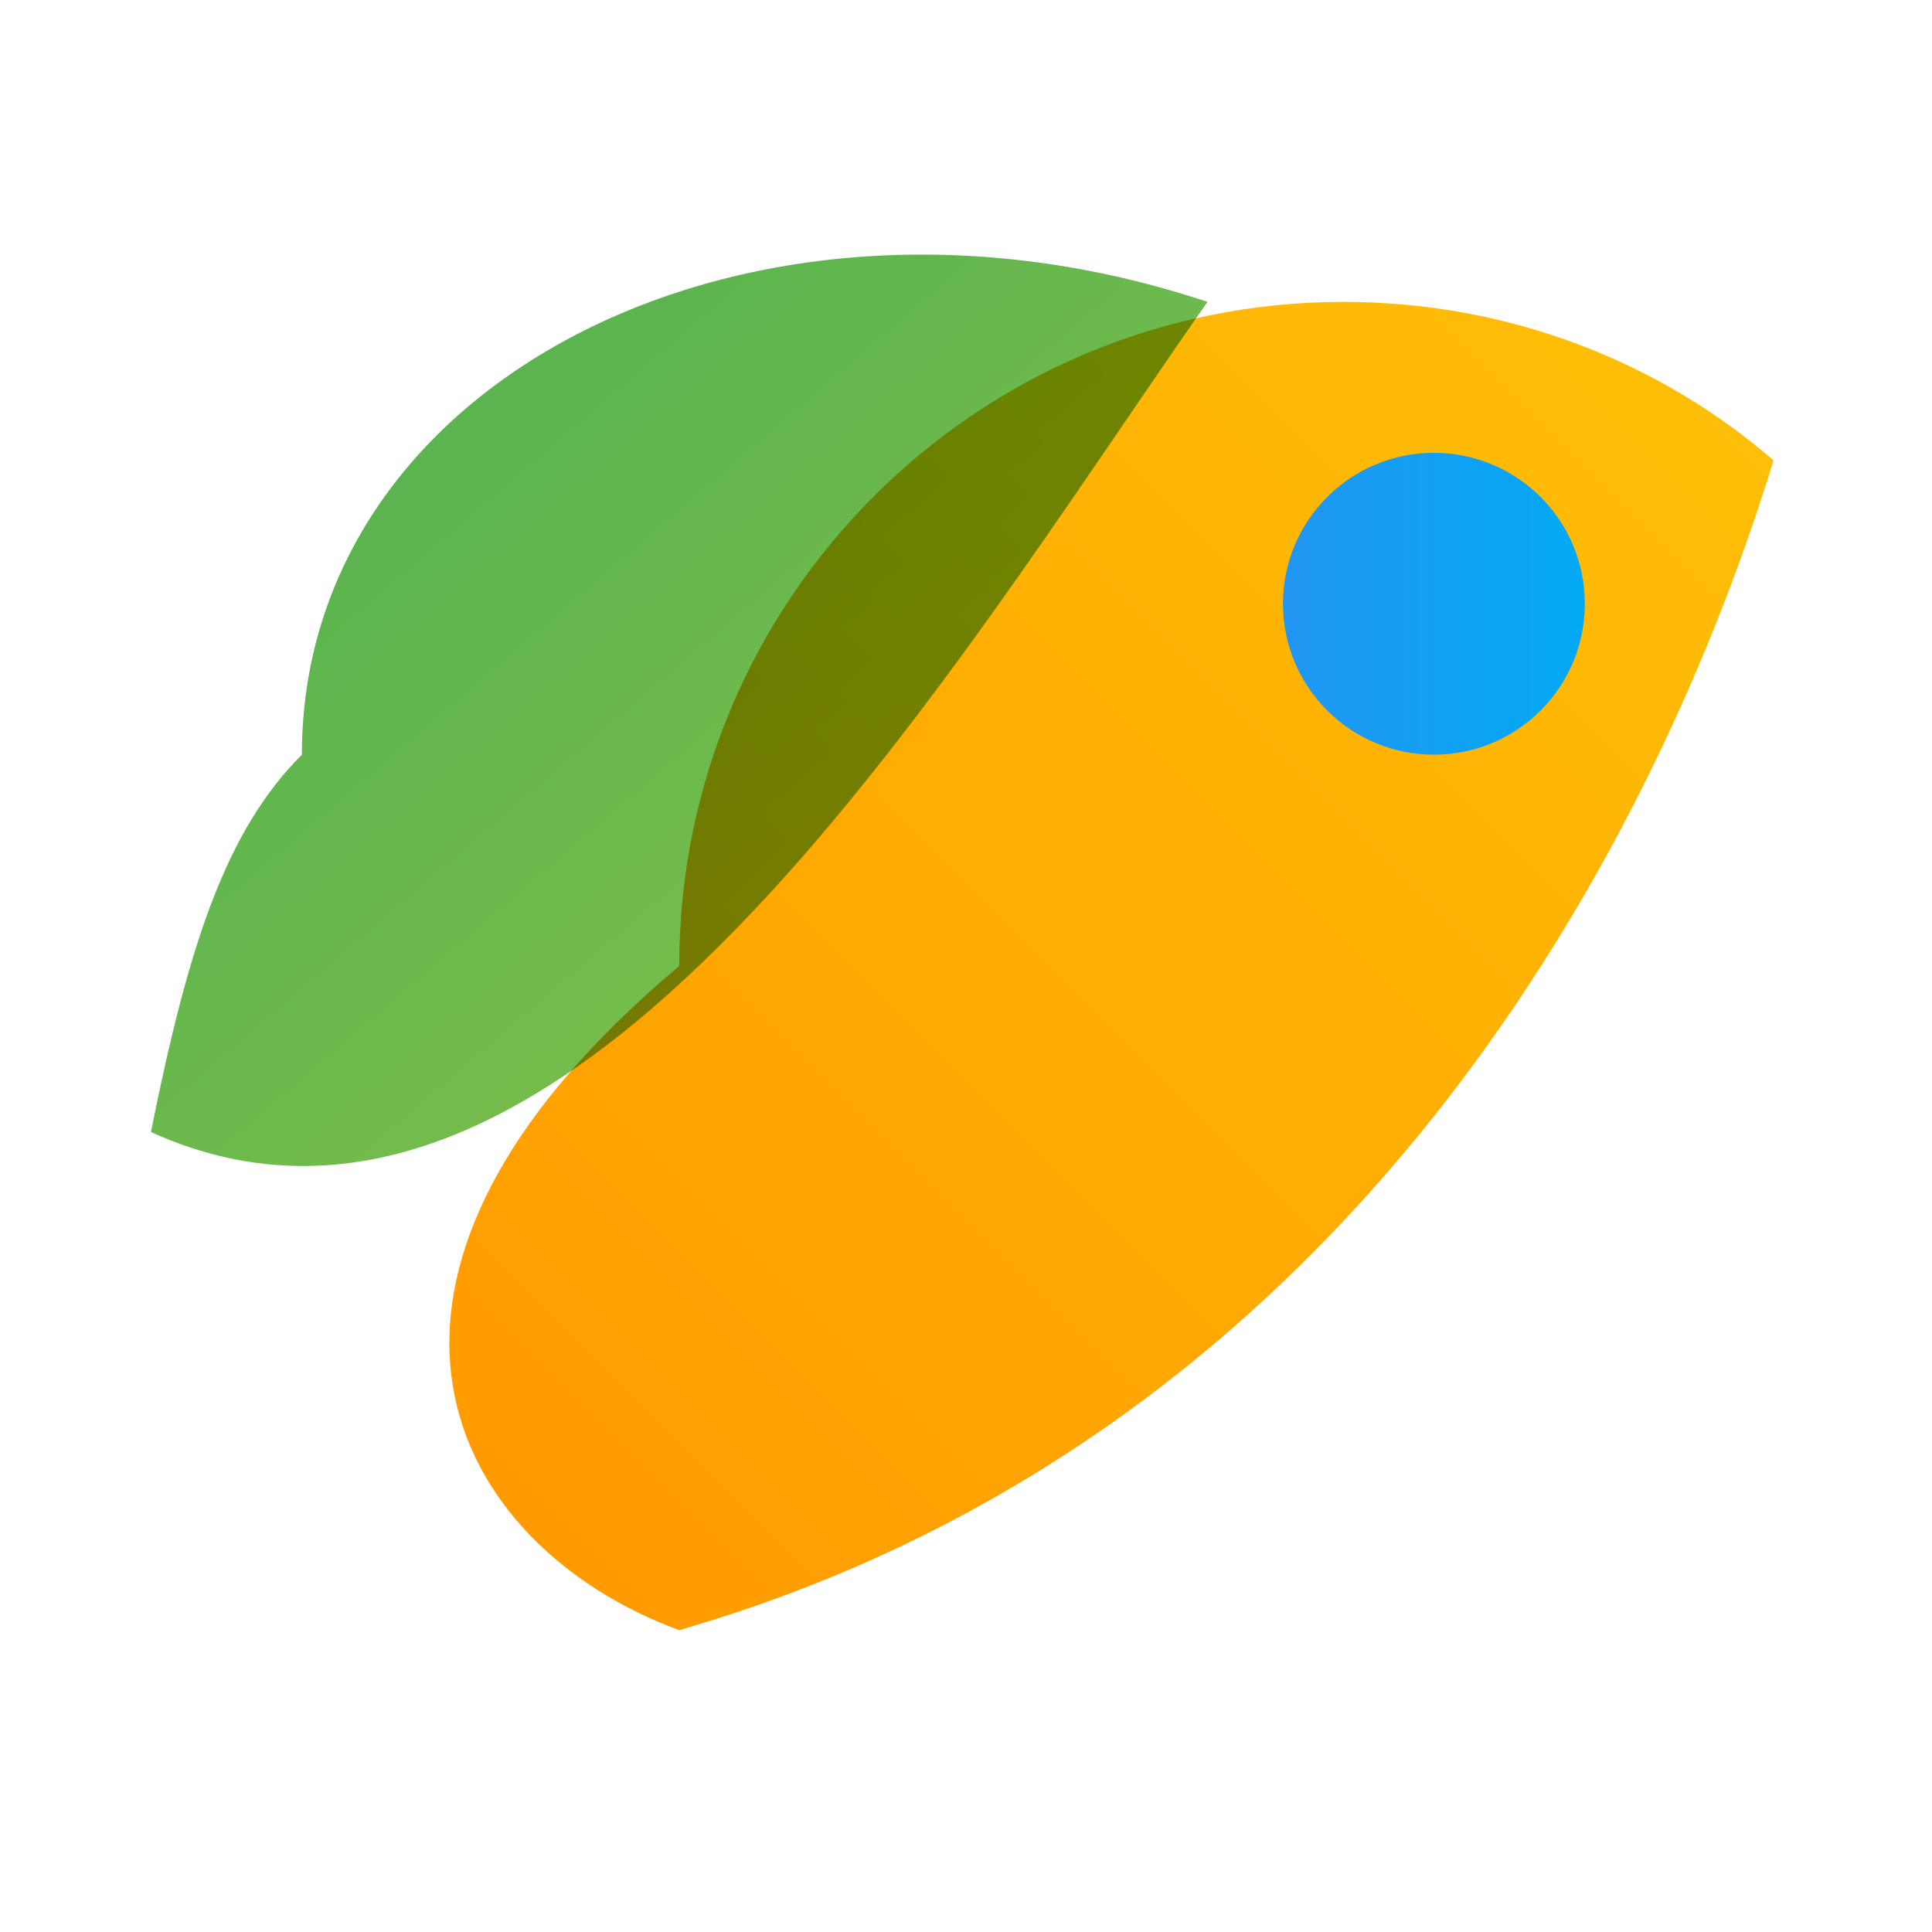
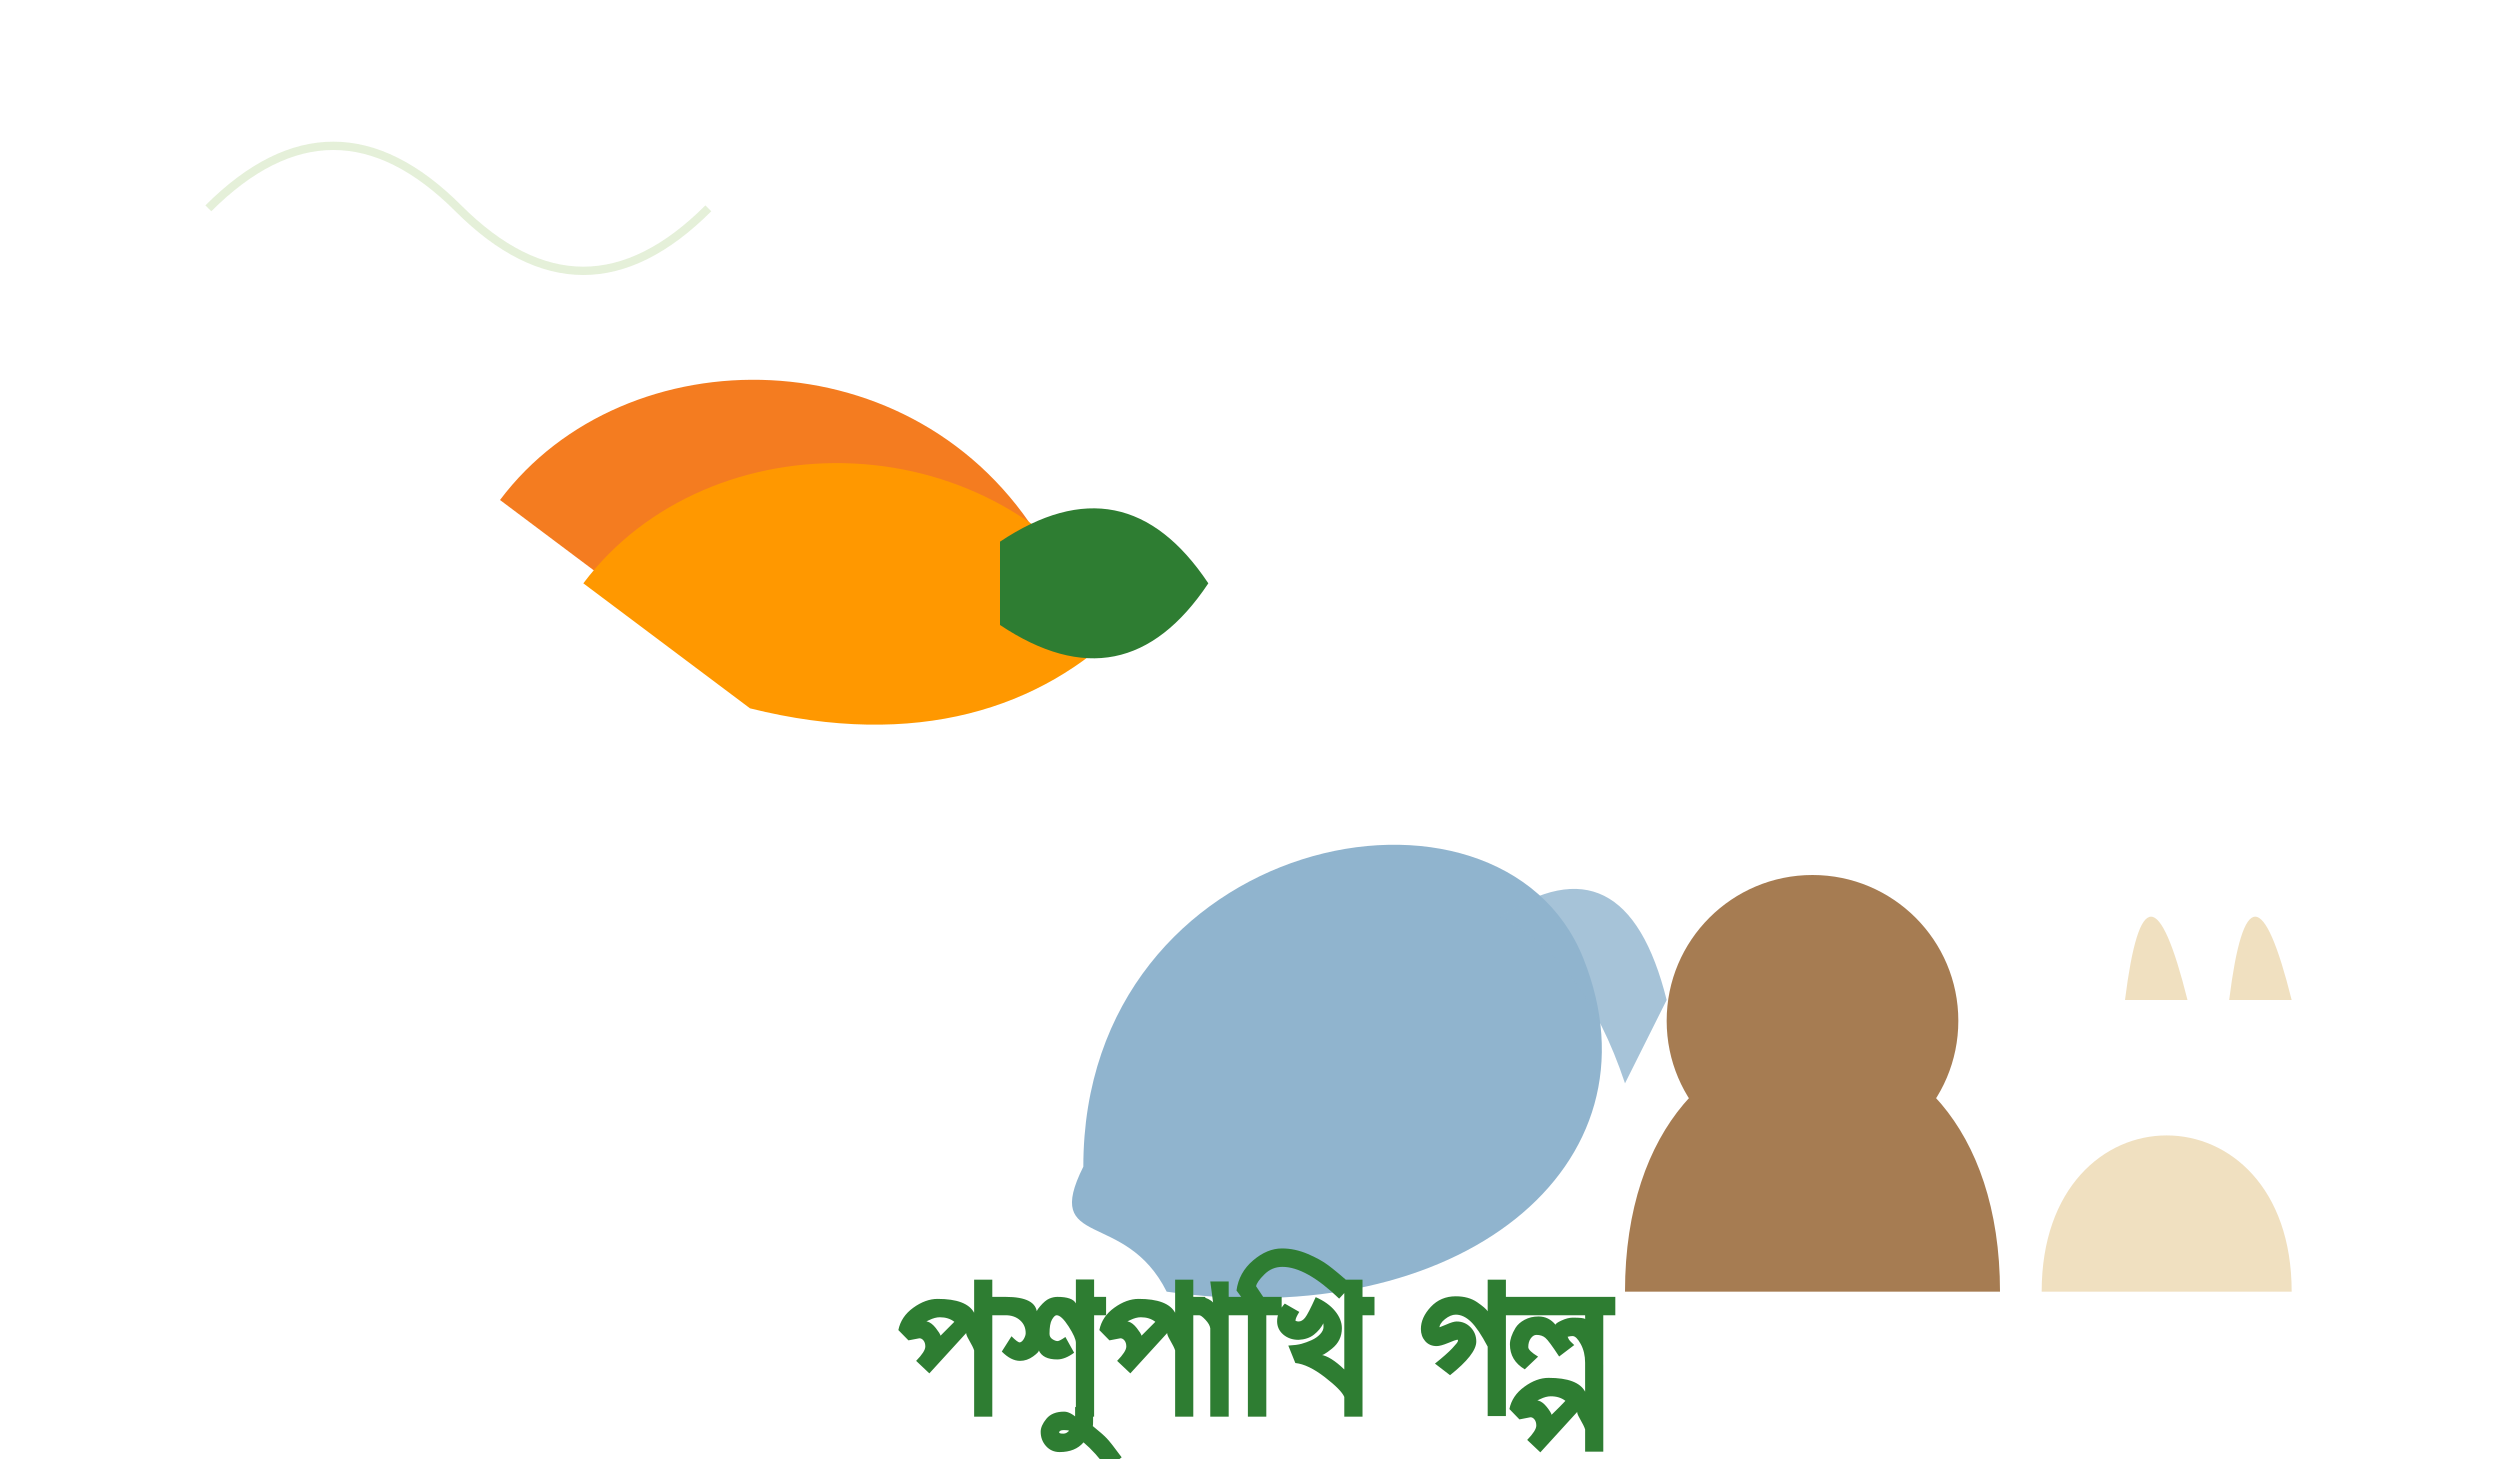
- <svg xmlns="http://www.w3.org/2000/svg" viewBox="0 0 512 512" fill="none">
-   <defs>
-     <linearGradient id="wingGrad" x1="0" y1="0" x2="1" y2="1">
-       <stop offset="0%" stop-color="#4CAF50" />
-       <stop offset="100%" stop-color="#8BC34A" />
-     </linearGradient>
-     <linearGradient id="bodyGrad" x1="1" y1="0" x2="0" y2="1">
-       <stop offset="0%" stop-color="#FFC107" />
-       <stop offset="100%" stop-color="#FF9800" />
-     </linearGradient>
-     <linearGradient id="accentGrad" x1="0" y1="0.5" x2="1" y2="0.5">
-       <stop offset="0%" stop-color="#2196F3" />
-       <stop offset="100%" stop-color="#03A9F4" />
-     </linearGradient>
-   </defs>
-   <path d="M180 256C180 158.8 258.8 80 356 80C400 80 440 96 470 122C440 220 360 380 180 432C120 410 80 340 180 256Z" fill="url(#bodyGrad)" />
-   <path d="M80 200C80 100 200 40 320 80C250 180 150 350 40 300C50 250 60 220 80 200Z" fill="url(#wingGrad)" style="mix-blend-mode: multiply;" />
-   <circle cx="380" cy="160" r="40" fill="url(#accentGrad)" />
+ <svg xmlns="http://www.w3.org/2000/svg" viewBox="0 0 600 350">
+   <path d="M50 50 Q80 20 110 50 T170 50" stroke="#7CB342" stroke-width="2" fill="none" opacity="0.2" />
+   <g id="bird">
+     <path d="M120 120 C 150 80, 220 80, 250 130 C 230 150, 200 160, 160 150 Z" fill="#F47C20" />
+     <path d="M140 140 C 170 100, 240 100, 270 150 C 250 170, 220 180, 180 170 Z" fill="#FF9800" />
+     <path d="M240 130 Q270 110 290 140 Q270 170 240 150 Z" fill="#2E7D32" />
+   </g>
+   <path d="M260 280 C 260 200, 360 180, 380 230 C 400 280, 350 320, 280 310 C 270 290, 250 300, 260 280 Z" fill="#90B4CE" />
+   <path d="M360 220 Q390 200 400 240 L390 260 Q380 230 360 220 Z" fill="#90B4CE" opacity="0.8" />
+   <path d="M390 310 C 390 230, 480 230, 480 310 Z" fill="#A67C52" />
+   <circle cx="435" cy="245" r="35" fill="#A67C52" />
+   <path d="M490 310 C 490 260, 550 260, 550 310 Z" fill="#F0E0C0" />
+   <path d="M510 240 Q515 200 525 240 Z" fill="#F0E0C0" />
+   <path d="M535 240 Q540 200 550 240 Z" fill="#F0E0C0" />
+   <text x="300" y="340" font-family="'Hind Siliguri', sans-serif" font-size="48" font-weight="bold" fill="#2E7D32" text-anchor="middle">পশুপাখি গল্প</text>
</svg>
